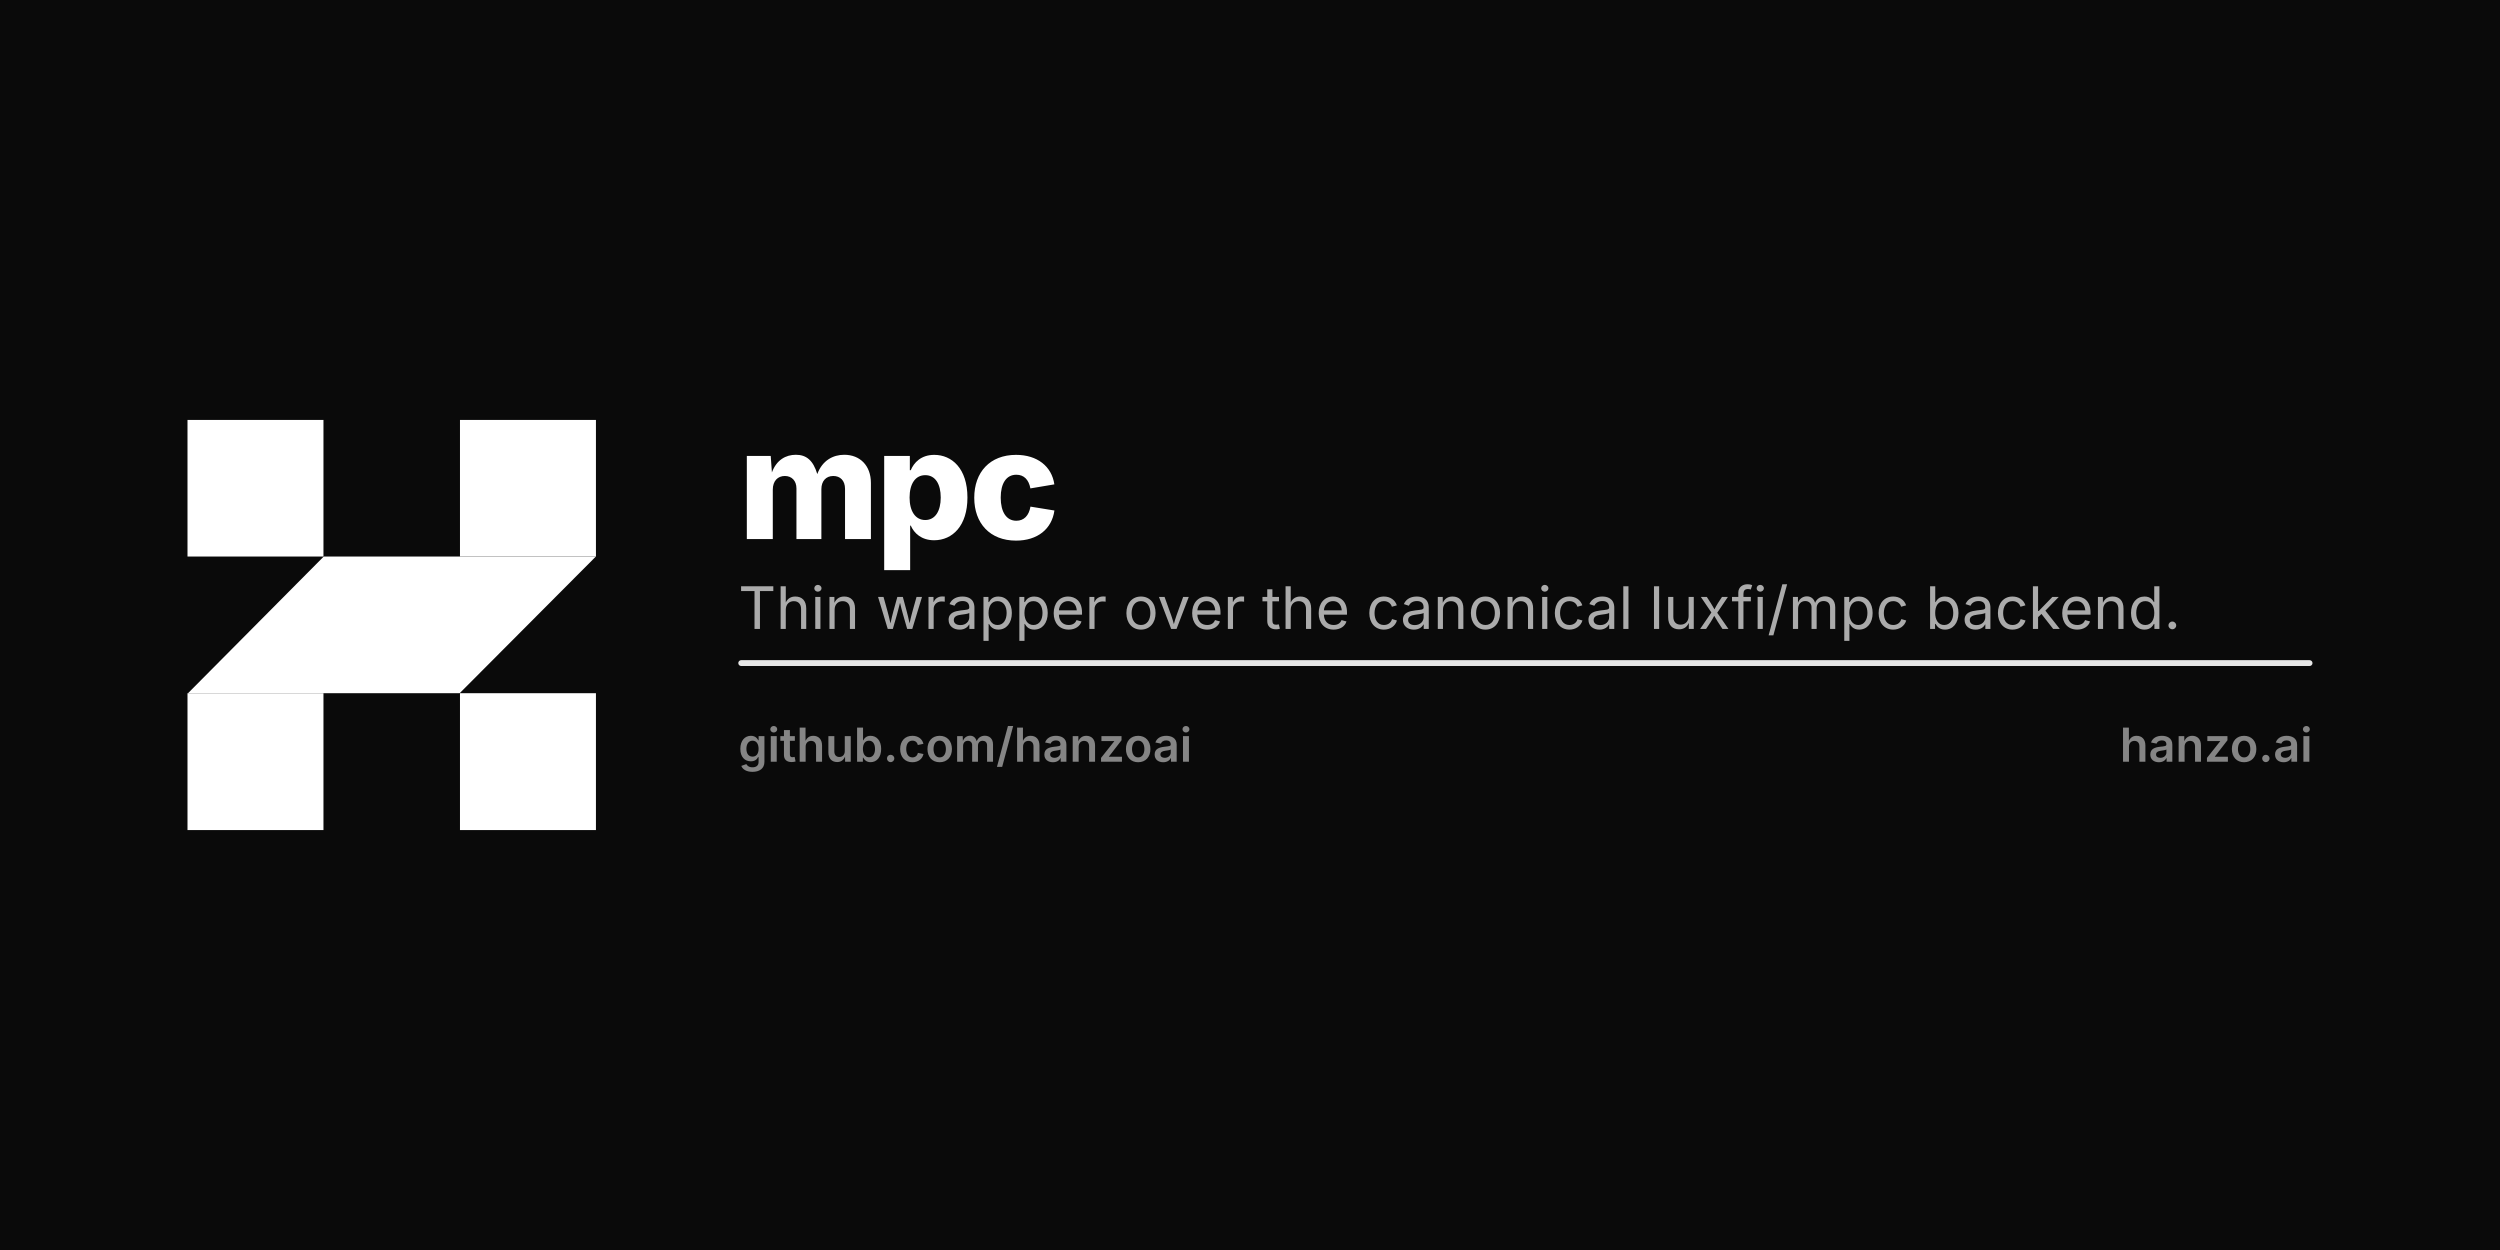
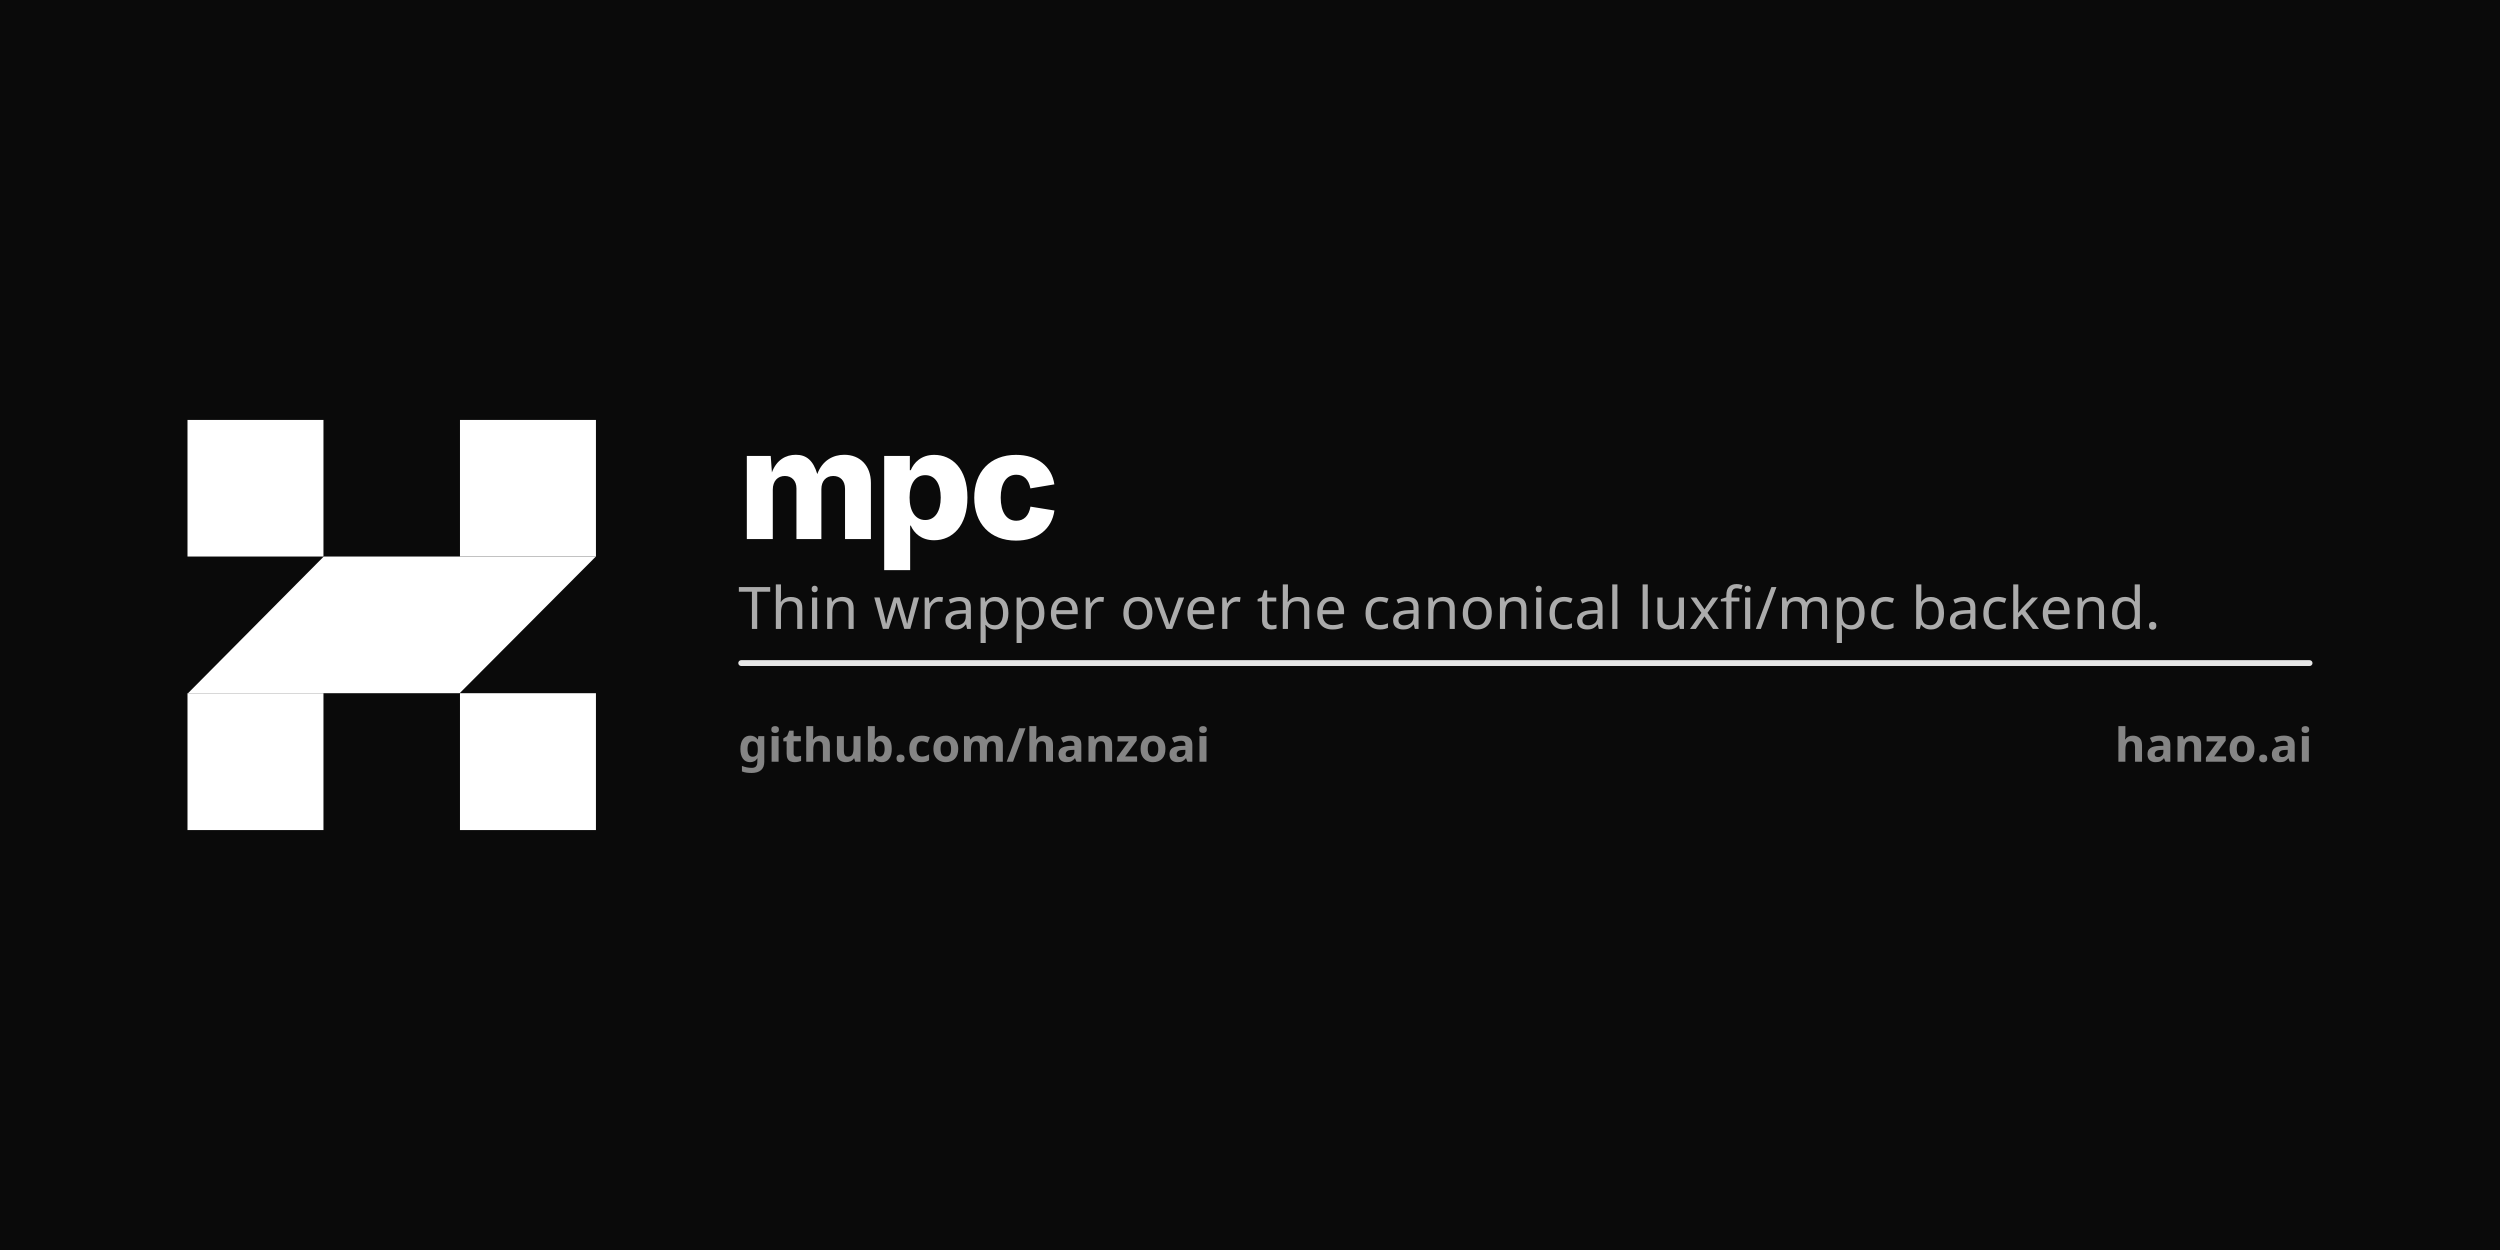
<svg xmlns="http://www.w3.org/2000/svg" width="1280" height="640" viewBox="0 0 1280 640" role="img" aria-label="mpc">
  <rect width="1280" height="640" fill="#0A0A0A" />
  <svg x="96" y="215" width="210" height="210" viewBox="0 0 67 67">
    <path d="M22.21 67V44.637H0V67H22.21Z" fill="#fff" />
    <path d="M66.704 22.318H22.253L0.088 44.637H44.463L66.704 22.318Z" fill="#fff" />
    <path d="M22.21 0H0V22.318H22.21V0Z" fill="#fff" />
    <path d="M66.72 0H44.51V22.318H66.72V0Z" fill="#fff" />
    <path d="M66.72 67V44.637H44.51V67H66.72Z" fill="#fff" />
  </svg>
-   <text x="378" y="276" font-family="Inter,system-ui,-apple-system,sans-serif" font-size="78" font-weight="800" letter-spacing="-2" fill="#ffffff">mpc</text>
-   <text x="378" y="322" font-family="Inter,system-ui,sans-serif" font-size="30" fill="#ffffff" opacity=".66">Thin wrapper over the canonical luxfi/mpc backend.</text>
+   <text x="378" y="276" font-family="Zen,system-ui,-apple-system,sans-serif" font-size="78" font-weight="800" letter-spacing="-2" fill="#ffffff">mpc</text>
+   <text x="378" y="322" font-family="Zen,system-ui,sans-serif" font-size="30" fill="#ffffff" opacity=".66">Thin wrapper over the canonical luxfi/mpc backend.</text>
  <rect x="378" y="338" width="806" height="3" rx="1.5" fill="#ffffff" opacity=".9" />
-   <text x="378" y="390" font-family="Inter,system-ui,sans-serif" font-size="24" font-weight="600" fill="#ffffff" opacity=".5">github.com/hanzoai</text>
-   <text x="1184" y="390" text-anchor="end" font-family="Inter,system-ui,sans-serif" font-size="24" font-weight="600" fill="#ffffff" opacity=".5">hanzo.ai</text>
+   <text x="378" y="390" font-family="Zen,system-ui,sans-serif" font-size="24" font-weight="600" fill="#ffffff" opacity=".5">github.com/hanzoai</text>
+   <text x="1184" y="390" text-anchor="end" font-family="Zen,system-ui,sans-serif" font-size="24" font-weight="600" fill="#ffffff" opacity=".5">hanzo.ai</text>
</svg>
